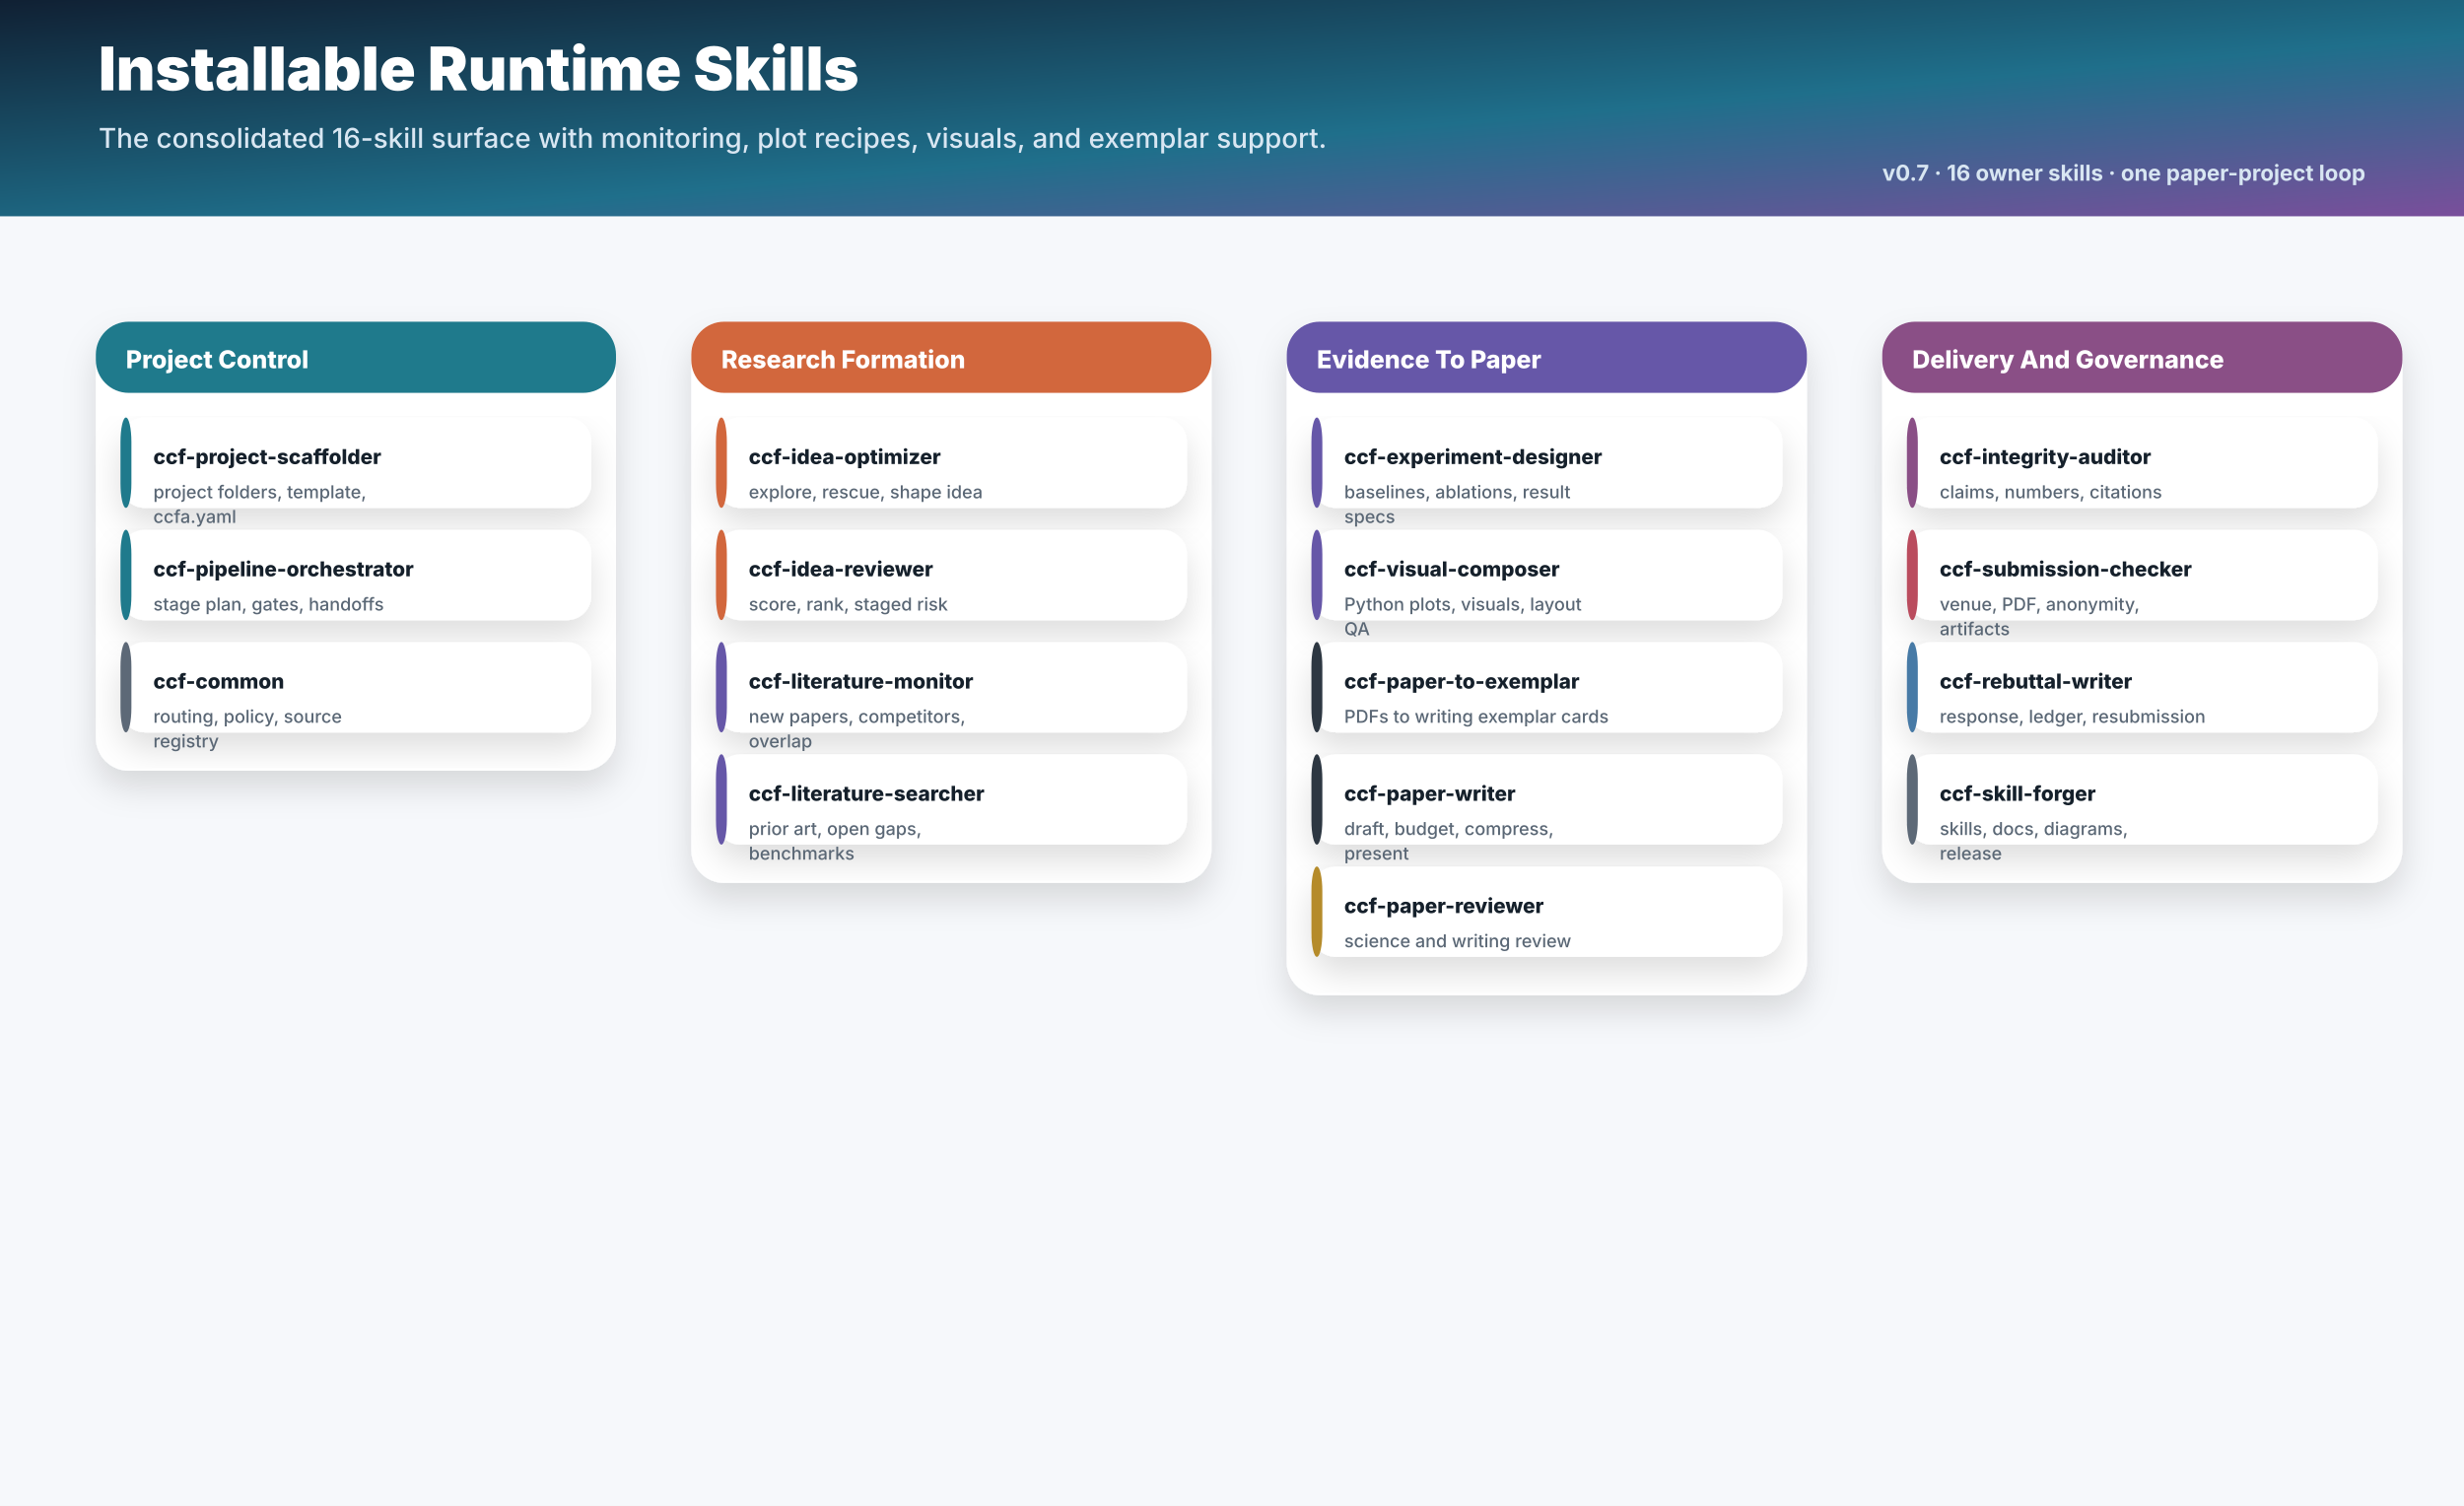
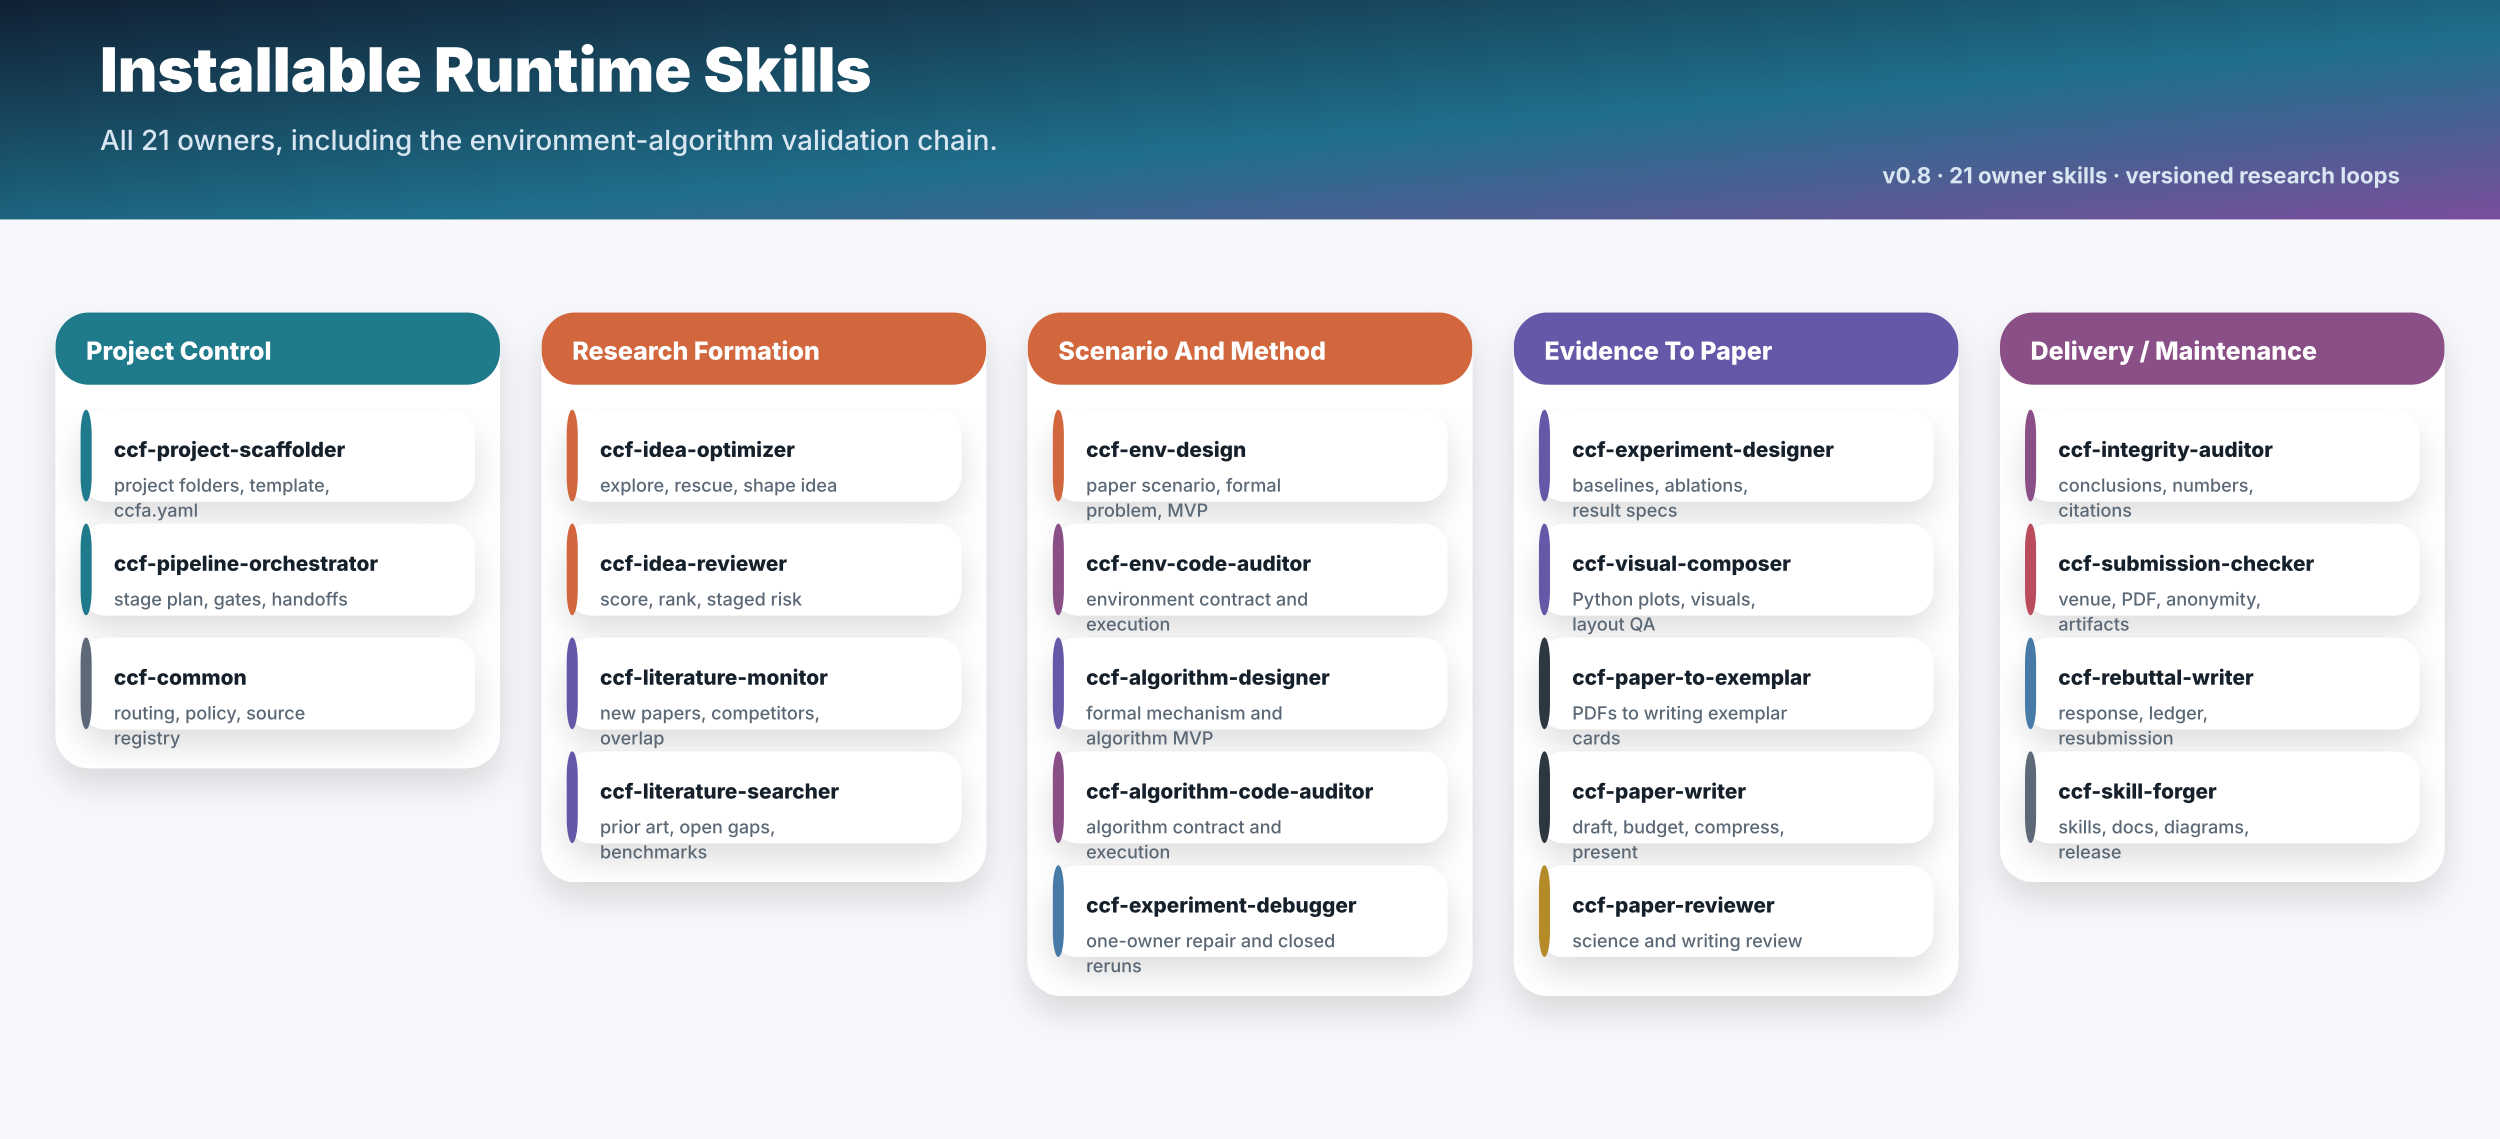
- <svg xmlns="http://www.w3.org/2000/svg" width="1800" height="1100" viewBox="0 0 1800 1100">
+ <svg xmlns="http://www.w3.org/2000/svg" width="1800" height="820" viewBox="0 0 1800 820">
  <defs>
    <linearGradient id="header" x1="0" y1="0" x2="1" y2="1">
      <stop offset="0" stop-color="#102033" />
      <stop offset="0.58" stop-color="#1F6F8B" />
      <stop offset="1" stop-color="#7A4E9B" />
    </linearGradient>
    <filter id="shadow" x="-20%" y="-20%" width="140%" height="160%">
      <feDropShadow dx="0" dy="12" stdDeviation="12" flood-color="#0B1826" flood-opacity="0.13" />
    </filter>
    <marker id="arrow" markerWidth="13" markerHeight="13" refX="11" refY="6.5" orient="auto">
      <path d="M2,2 L11,6.5 L2,11 Z" fill="#7B8794" />
    </marker>
  </defs>
  <style>text{font-family:Inter, Segoe UI, Arial, sans-serif;dominant-baseline:auto} .mono{font-family:Consolas,Menlo,monospace}</style>
-   <rect x="0" y="0" width="1800" height="1100" rx="0" fill="#F6F8FB" stroke="none" stroke-width="2" />
+   <rect x="0" y="0" width="1800" height="820" rx="0" fill="#F6F8FB" stroke="none" stroke-width="2" />
  <rect x="0" y="0" width="1800" height="158" rx="0" fill="url(#header)" stroke="none" stroke-width="2" />
  <text x="72" y="66" font-size="44" font-weight="850" fill="#FFFFFF" text-anchor="start">Installable Runtime Skills</text>
-   <text x="72" y="108" font-size="20" font-weight="500" fill="#D8E6F2" text-anchor="start">The consolidated 16-skill surface with monitoring, plot recipes, visuals, and exemplar support.</text>
-   <text x="1728" y="132" font-size="16" font-weight="650" fill="#D8E6F2" text-anchor="end">v0.7 · 16 owner skills · one paper-project loop</text>
-   <rect x="70" y="235" width="380" height="328" rx="24" fill="#FFFFFF" stroke="none" stroke-width="2" filter="url(#shadow)" />
-   <rect x="70" y="235" width="380" height="52" rx="24" fill="#1F7A8C" stroke="none" stroke-width="2" />
-   <text x="92" y="269" font-size="18" font-weight="820" fill="#FFFFFF" text-anchor="start">Project Control</text>
-   <rect x="88" y="305" width="344" height="66" rx="18" fill="#FFFFFF" stroke="none" stroke-width="2" filter="url(#shadow)" />
-   <rect x="88" y="305" width="8" height="66" rx="18" fill="#1F7A8C" stroke="none" stroke-width="2" />
-   <text x="112" y="339" font-size="15" font-weight="820" fill="#15202B" text-anchor="start">ccf-project-scaffolder</text>
-   <text x="112" y="364" font-size="13" font-weight="520" fill="#5A6775" text-anchor="start">project folders, template,</text>
-   <text x="112" y="382" font-size="13" font-weight="520" fill="#5A6775" text-anchor="start">ccfa.yaml</text>
-   <rect x="88" y="387" width="344" height="66" rx="18" fill="#FFFFFF" stroke="none" stroke-width="2" filter="url(#shadow)" />
-   <rect x="88" y="387" width="8" height="66" rx="18" fill="#1F7A8C" stroke="none" stroke-width="2" />
-   <text x="112" y="421" font-size="15" font-weight="820" fill="#15202B" text-anchor="start">ccf-pipeline-orchestrator</text>
-   <text x="112" y="446" font-size="13" font-weight="520" fill="#5A6775" text-anchor="start">stage plan, gates, handoffs</text>
-   <rect x="88" y="469" width="344" height="66" rx="18" fill="#FFFFFF" stroke="none" stroke-width="2" filter="url(#shadow)" />
-   <rect x="88" y="469" width="8" height="66" rx="18" fill="#5D6977" stroke="none" stroke-width="2" />
-   <text x="112" y="503" font-size="15" font-weight="820" fill="#15202B" text-anchor="start">ccf-common</text>
-   <text x="112" y="528" font-size="13" font-weight="520" fill="#5A6775" text-anchor="start">routing, policy, source</text>
-   <text x="112" y="546" font-size="13" font-weight="520" fill="#5A6775" text-anchor="start">registry</text>
-   <rect x="505" y="235" width="380" height="410" rx="24" fill="#FFFFFF" stroke="none" stroke-width="2" filter="url(#shadow)" />
-   <rect x="505" y="235" width="380" height="52" rx="24" fill="#D2673D" stroke="none" stroke-width="2" />
-   <text x="527" y="269" font-size="18" font-weight="820" fill="#FFFFFF" text-anchor="start">Research Formation</text>
-   <rect x="523" y="305" width="344" height="66" rx="18" fill="#FFFFFF" stroke="none" stroke-width="2" filter="url(#shadow)" />
-   <rect x="523" y="305" width="8" height="66" rx="18" fill="#D2673D" stroke="none" stroke-width="2" />
-   <text x="547" y="339" font-size="15" font-weight="820" fill="#15202B" text-anchor="start">ccf-idea-optimizer</text>
-   <text x="547" y="364" font-size="13" font-weight="520" fill="#5A6775" text-anchor="start">explore, rescue, shape idea</text>
-   <rect x="523" y="387" width="344" height="66" rx="18" fill="#FFFFFF" stroke="none" stroke-width="2" filter="url(#shadow)" />
-   <rect x="523" y="387" width="8" height="66" rx="18" fill="#D2673D" stroke="none" stroke-width="2" />
-   <text x="547" y="421" font-size="15" font-weight="820" fill="#15202B" text-anchor="start">ccf-idea-reviewer</text>
-   <text x="547" y="446" font-size="13" font-weight="520" fill="#5A6775" text-anchor="start">score, rank, staged risk</text>
-   <rect x="523" y="469" width="344" height="66" rx="18" fill="#FFFFFF" stroke="none" stroke-width="2" filter="url(#shadow)" />
-   <rect x="523" y="469" width="8" height="66" rx="18" fill="#6657A8" stroke="none" stroke-width="2" />
-   <text x="547" y="503" font-size="15" font-weight="820" fill="#15202B" text-anchor="start">ccf-literature-monitor</text>
-   <text x="547" y="528" font-size="13" font-weight="520" fill="#5A6775" text-anchor="start">new papers, competitors,</text>
-   <text x="547" y="546" font-size="13" font-weight="520" fill="#5A6775" text-anchor="start">overlap</text>
-   <rect x="523" y="551" width="344" height="66" rx="18" fill="#FFFFFF" stroke="none" stroke-width="2" filter="url(#shadow)" />
-   <rect x="523" y="551" width="8" height="66" rx="18" fill="#6657A8" stroke="none" stroke-width="2" />
-   <text x="547" y="585" font-size="15" font-weight="820" fill="#15202B" text-anchor="start">ccf-literature-searcher</text>
-   <text x="547" y="610" font-size="13" font-weight="520" fill="#5A6775" text-anchor="start">prior art, open gaps,</text>
-   <text x="547" y="628" font-size="13" font-weight="520" fill="#5A6775" text-anchor="start">benchmarks</text>
-   <rect x="940" y="235" width="380" height="492" rx="24" fill="#FFFFFF" stroke="none" stroke-width="2" filter="url(#shadow)" />
-   <rect x="940" y="235" width="380" height="52" rx="24" fill="#6657A8" stroke="none" stroke-width="2" />
-   <text x="962" y="269" font-size="18" font-weight="820" fill="#FFFFFF" text-anchor="start">Evidence To Paper</text>
-   <rect x="958" y="305" width="344" height="66" rx="18" fill="#FFFFFF" stroke="none" stroke-width="2" filter="url(#shadow)" />
-   <rect x="958" y="305" width="8" height="66" rx="18" fill="#6657A8" stroke="none" stroke-width="2" />
-   <text x="982" y="339" font-size="15" font-weight="820" fill="#15202B" text-anchor="start">ccf-experiment-designer</text>
-   <text x="982" y="364" font-size="13" font-weight="520" fill="#5A6775" text-anchor="start">baselines, ablations, result</text>
-   <text x="982" y="382" font-size="13" font-weight="520" fill="#5A6775" text-anchor="start">specs</text>
-   <rect x="958" y="387" width="344" height="66" rx="18" fill="#FFFFFF" stroke="none" stroke-width="2" filter="url(#shadow)" />
-   <rect x="958" y="387" width="8" height="66" rx="18" fill="#6657A8" stroke="none" stroke-width="2" />
-   <text x="982" y="421" font-size="15" font-weight="820" fill="#15202B" text-anchor="start">ccf-visual-composer</text>
-   <text x="982" y="446" font-size="13" font-weight="520" fill="#5A6775" text-anchor="start">Python plots, visuals, layout</text>
-   <text x="982" y="464" font-size="13" font-weight="520" fill="#5A6775" text-anchor="start">QA</text>
-   <rect x="958" y="469" width="344" height="66" rx="18" fill="#FFFFFF" stroke="none" stroke-width="2" filter="url(#shadow)" />
-   <rect x="958" y="469" width="8" height="66" rx="18" fill="#2D3742" stroke="none" stroke-width="2" />
-   <text x="982" y="503" font-size="15" font-weight="820" fill="#15202B" text-anchor="start">ccf-paper-to-exemplar</text>
-   <text x="982" y="528" font-size="13" font-weight="520" fill="#5A6775" text-anchor="start">PDFs to writing exemplar cards</text>
-   <rect x="958" y="551" width="344" height="66" rx="18" fill="#FFFFFF" stroke="none" stroke-width="2" filter="url(#shadow)" />
-   <rect x="958" y="551" width="8" height="66" rx="18" fill="#2D3742" stroke="none" stroke-width="2" />
-   <text x="982" y="585" font-size="15" font-weight="820" fill="#15202B" text-anchor="start">ccf-paper-writer</text>
-   <text x="982" y="610" font-size="13" font-weight="520" fill="#5A6775" text-anchor="start">draft, budget, compress,</text>
-   <text x="982" y="628" font-size="13" font-weight="520" fill="#5A6775" text-anchor="start">present</text>
-   <rect x="958" y="633" width="344" height="66" rx="18" fill="#FFFFFF" stroke="none" stroke-width="2" filter="url(#shadow)" />
-   <rect x="958" y="633" width="8" height="66" rx="18" fill="#B58B2A" stroke="none" stroke-width="2" />
-   <text x="982" y="667" font-size="15" font-weight="820" fill="#15202B" text-anchor="start">ccf-paper-reviewer</text>
-   <text x="982" y="692" font-size="13" font-weight="520" fill="#5A6775" text-anchor="start">science and writing review</text>
-   <rect x="1375" y="235" width="380" height="410" rx="24" fill="#FFFFFF" stroke="none" stroke-width="2" filter="url(#shadow)" />
-   <rect x="1375" y="235" width="380" height="52" rx="24" fill="#8A4F86" stroke="none" stroke-width="2" />
-   <text x="1397" y="269" font-size="18" font-weight="820" fill="#FFFFFF" text-anchor="start">Delivery And Governance</text>
-   <rect x="1393" y="305" width="344" height="66" rx="18" fill="#FFFFFF" stroke="none" stroke-width="2" filter="url(#shadow)" />
-   <rect x="1393" y="305" width="8" height="66" rx="18" fill="#8A4F86" stroke="none" stroke-width="2" />
-   <text x="1417" y="339" font-size="15" font-weight="820" fill="#15202B" text-anchor="start">ccf-integrity-auditor</text>
-   <text x="1417" y="364" font-size="13" font-weight="520" fill="#5A6775" text-anchor="start">claims, numbers, citations</text>
-   <rect x="1393" y="387" width="344" height="66" rx="18" fill="#FFFFFF" stroke="none" stroke-width="2" filter="url(#shadow)" />
-   <rect x="1393" y="387" width="8" height="66" rx="18" fill="#BA4C5E" stroke="none" stroke-width="2" />
-   <text x="1417" y="421" font-size="15" font-weight="820" fill="#15202B" text-anchor="start">ccf-submission-checker</text>
-   <text x="1417" y="446" font-size="13" font-weight="520" fill="#5A6775" text-anchor="start">venue, PDF, anonymity,</text>
-   <text x="1417" y="464" font-size="13" font-weight="520" fill="#5A6775" text-anchor="start">artifacts</text>
-   <rect x="1393" y="469" width="344" height="66" rx="18" fill="#FFFFFF" stroke="none" stroke-width="2" filter="url(#shadow)" />
-   <rect x="1393" y="469" width="8" height="66" rx="18" fill="#477AA6" stroke="none" stroke-width="2" />
-   <text x="1417" y="503" font-size="15" font-weight="820" fill="#15202B" text-anchor="start">ccf-rebuttal-writer</text>
-   <text x="1417" y="528" font-size="13" font-weight="520" fill="#5A6775" text-anchor="start">response, ledger, resubmission</text>
-   <rect x="1393" y="551" width="344" height="66" rx="18" fill="#FFFFFF" stroke="none" stroke-width="2" filter="url(#shadow)" />
-   <rect x="1393" y="551" width="8" height="66" rx="18" fill="#5D6977" stroke="none" stroke-width="2" />
-   <text x="1417" y="585" font-size="15" font-weight="820" fill="#15202B" text-anchor="start">ccf-skill-forger</text>
-   <text x="1417" y="610" font-size="13" font-weight="520" fill="#5A6775" text-anchor="start">skills, docs, diagrams,</text>
-   <text x="1417" y="628" font-size="13" font-weight="520" fill="#5A6775" text-anchor="start">release</text>
+   <text x="72" y="108" font-size="20" font-weight="500" fill="#D8E6F2" text-anchor="start">All 21 owners, including the environment-algorithm validation chain.</text>
+   <text x="1728" y="132" font-size="16" font-weight="650" fill="#D8E6F2" text-anchor="end">v0.8 · 21 owner skills · versioned research loops</text>
+   <rect x="40" y="225" width="320" height="328" rx="24" fill="#FFFFFF" stroke="none" stroke-width="2" filter="url(#shadow)" />
+   <rect x="40" y="225" width="320" height="52" rx="24" fill="#1F7A8C" stroke="none" stroke-width="2" />
+   <text x="62" y="259" font-size="18" font-weight="820" fill="#FFFFFF" text-anchor="start">Project Control</text>
+   <rect x="58" y="295" width="284" height="66" rx="18" fill="#FFFFFF" stroke="none" stroke-width="2" filter="url(#shadow)" />
+   <rect x="58" y="295" width="8" height="66" rx="18" fill="#1F7A8C" stroke="none" stroke-width="2" />
+   <text x="82" y="329" font-size="15" font-weight="820" fill="#15202B" text-anchor="start">ccf-project-scaffolder</text>
+   <text x="82" y="354" font-size="13" font-weight="520" fill="#5A6775" text-anchor="start">project folders, template,</text>
+   <text x="82" y="372" font-size="13" font-weight="520" fill="#5A6775" text-anchor="start">ccfa.yaml</text>
+   <rect x="58" y="377" width="284" height="66" rx="18" fill="#FFFFFF" stroke="none" stroke-width="2" filter="url(#shadow)" />
+   <rect x="58" y="377" width="8" height="66" rx="18" fill="#1F7A8C" stroke="none" stroke-width="2" />
+   <text x="82" y="411" font-size="15" font-weight="820" fill="#15202B" text-anchor="start">ccf-pipeline-orchestrator</text>
+   <text x="82" y="436" font-size="13" font-weight="520" fill="#5A6775" text-anchor="start">stage plan, gates, handoffs</text>
+   <rect x="58" y="459" width="284" height="66" rx="18" fill="#FFFFFF" stroke="none" stroke-width="2" filter="url(#shadow)" />
+   <rect x="58" y="459" width="8" height="66" rx="18" fill="#5D6977" stroke="none" stroke-width="2" />
+   <text x="82" y="493" font-size="15" font-weight="820" fill="#15202B" text-anchor="start">ccf-common</text>
+   <text x="82" y="518" font-size="13" font-weight="520" fill="#5A6775" text-anchor="start">routing, policy, source</text>
+   <text x="82" y="536" font-size="13" font-weight="520" fill="#5A6775" text-anchor="start">registry</text>
+   <rect x="390" y="225" width="320" height="410" rx="24" fill="#FFFFFF" stroke="none" stroke-width="2" filter="url(#shadow)" />
+   <rect x="390" y="225" width="320" height="52" rx="24" fill="#D2673D" stroke="none" stroke-width="2" />
+   <text x="412" y="259" font-size="18" font-weight="820" fill="#FFFFFF" text-anchor="start">Research Formation</text>
+   <rect x="408" y="295" width="284" height="66" rx="18" fill="#FFFFFF" stroke="none" stroke-width="2" filter="url(#shadow)" />
+   <rect x="408" y="295" width="8" height="66" rx="18" fill="#D2673D" stroke="none" stroke-width="2" />
+   <text x="432" y="329" font-size="15" font-weight="820" fill="#15202B" text-anchor="start">ccf-idea-optimizer</text>
+   <text x="432" y="354" font-size="13" font-weight="520" fill="#5A6775" text-anchor="start">explore, rescue, shape idea</text>
+   <rect x="408" y="377" width="284" height="66" rx="18" fill="#FFFFFF" stroke="none" stroke-width="2" filter="url(#shadow)" />
+   <rect x="408" y="377" width="8" height="66" rx="18" fill="#D2673D" stroke="none" stroke-width="2" />
+   <text x="432" y="411" font-size="15" font-weight="820" fill="#15202B" text-anchor="start">ccf-idea-reviewer</text>
+   <text x="432" y="436" font-size="13" font-weight="520" fill="#5A6775" text-anchor="start">score, rank, staged risk</text>
+   <rect x="408" y="459" width="284" height="66" rx="18" fill="#FFFFFF" stroke="none" stroke-width="2" filter="url(#shadow)" />
+   <rect x="408" y="459" width="8" height="66" rx="18" fill="#6657A8" stroke="none" stroke-width="2" />
+   <text x="432" y="493" font-size="15" font-weight="820" fill="#15202B" text-anchor="start">ccf-literature-monitor</text>
+   <text x="432" y="518" font-size="13" font-weight="520" fill="#5A6775" text-anchor="start">new papers, competitors,</text>
+   <text x="432" y="536" font-size="13" font-weight="520" fill="#5A6775" text-anchor="start">overlap</text>
+   <rect x="408" y="541" width="284" height="66" rx="18" fill="#FFFFFF" stroke="none" stroke-width="2" filter="url(#shadow)" />
+   <rect x="408" y="541" width="8" height="66" rx="18" fill="#6657A8" stroke="none" stroke-width="2" />
+   <text x="432" y="575" font-size="15" font-weight="820" fill="#15202B" text-anchor="start">ccf-literature-searcher</text>
+   <text x="432" y="600" font-size="13" font-weight="520" fill="#5A6775" text-anchor="start">prior art, open gaps,</text>
+   <text x="432" y="618" font-size="13" font-weight="520" fill="#5A6775" text-anchor="start">benchmarks</text>
+   <rect x="740" y="225" width="320" height="492" rx="24" fill="#FFFFFF" stroke="none" stroke-width="2" filter="url(#shadow)" />
+   <rect x="740" y="225" width="320" height="52" rx="24" fill="#D2673D" stroke="none" stroke-width="2" />
+   <text x="762" y="259" font-size="18" font-weight="820" fill="#FFFFFF" text-anchor="start">Scenario And Method</text>
+   <rect x="758" y="295" width="284" height="66" rx="18" fill="#FFFFFF" stroke="none" stroke-width="2" filter="url(#shadow)" />
+   <rect x="758" y="295" width="8" height="66" rx="18" fill="#D2673D" stroke="none" stroke-width="2" />
+   <text x="782" y="329" font-size="15" font-weight="820" fill="#15202B" text-anchor="start">ccf-env-design</text>
+   <text x="782" y="354" font-size="13" font-weight="520" fill="#5A6775" text-anchor="start">paper scenario, formal</text>
+   <text x="782" y="372" font-size="13" font-weight="520" fill="#5A6775" text-anchor="start">problem, MVP</text>
+   <rect x="758" y="377" width="284" height="66" rx="18" fill="#FFFFFF" stroke="none" stroke-width="2" filter="url(#shadow)" />
+   <rect x="758" y="377" width="8" height="66" rx="18" fill="#8A4F86" stroke="none" stroke-width="2" />
+   <text x="782" y="411" font-size="15" font-weight="820" fill="#15202B" text-anchor="start">ccf-env-code-auditor</text>
+   <text x="782" y="436" font-size="13" font-weight="520" fill="#5A6775" text-anchor="start">environment contract and</text>
+   <text x="782" y="454" font-size="13" font-weight="520" fill="#5A6775" text-anchor="start">execution</text>
+   <rect x="758" y="459" width="284" height="66" rx="18" fill="#FFFFFF" stroke="none" stroke-width="2" filter="url(#shadow)" />
+   <rect x="758" y="459" width="8" height="66" rx="18" fill="#6657A8" stroke="none" stroke-width="2" />
+   <text x="782" y="493" font-size="15" font-weight="820" fill="#15202B" text-anchor="start">ccf-algorithm-designer</text>
+   <text x="782" y="518" font-size="13" font-weight="520" fill="#5A6775" text-anchor="start">formal mechanism and</text>
+   <text x="782" y="536" font-size="13" font-weight="520" fill="#5A6775" text-anchor="start">algorithm MVP</text>
+   <rect x="758" y="541" width="284" height="66" rx="18" fill="#FFFFFF" stroke="none" stroke-width="2" filter="url(#shadow)" />
+   <rect x="758" y="541" width="8" height="66" rx="18" fill="#8A4F86" stroke="none" stroke-width="2" />
+   <text x="782" y="575" font-size="15" font-weight="820" fill="#15202B" text-anchor="start">ccf-algorithm-code-auditor</text>
+   <text x="782" y="600" font-size="13" font-weight="520" fill="#5A6775" text-anchor="start">algorithm contract and</text>
+   <text x="782" y="618" font-size="13" font-weight="520" fill="#5A6775" text-anchor="start">execution</text>
+   <rect x="758" y="623" width="284" height="66" rx="18" fill="#FFFFFF" stroke="none" stroke-width="2" filter="url(#shadow)" />
+   <rect x="758" y="623" width="8" height="66" rx="18" fill="#477AA6" stroke="none" stroke-width="2" />
+   <text x="782" y="657" font-size="15" font-weight="820" fill="#15202B" text-anchor="start">ccf-experiment-debugger</text>
+   <text x="782" y="682" font-size="13" font-weight="520" fill="#5A6775" text-anchor="start">one-owner repair and closed</text>
+   <text x="782" y="700" font-size="13" font-weight="520" fill="#5A6775" text-anchor="start">reruns</text>
+   <rect x="1090" y="225" width="320" height="492" rx="24" fill="#FFFFFF" stroke="none" stroke-width="2" filter="url(#shadow)" />
+   <rect x="1090" y="225" width="320" height="52" rx="24" fill="#6657A8" stroke="none" stroke-width="2" />
+   <text x="1112" y="259" font-size="18" font-weight="820" fill="#FFFFFF" text-anchor="start">Evidence To Paper</text>
+   <rect x="1108" y="295" width="284" height="66" rx="18" fill="#FFFFFF" stroke="none" stroke-width="2" filter="url(#shadow)" />
+   <rect x="1108" y="295" width="8" height="66" rx="18" fill="#6657A8" stroke="none" stroke-width="2" />
+   <text x="1132" y="329" font-size="15" font-weight="820" fill="#15202B" text-anchor="start">ccf-experiment-designer</text>
+   <text x="1132" y="354" font-size="13" font-weight="520" fill="#5A6775" text-anchor="start">baselines, ablations,</text>
+   <text x="1132" y="372" font-size="13" font-weight="520" fill="#5A6775" text-anchor="start">result specs</text>
+   <rect x="1108" y="377" width="284" height="66" rx="18" fill="#FFFFFF" stroke="none" stroke-width="2" filter="url(#shadow)" />
+   <rect x="1108" y="377" width="8" height="66" rx="18" fill="#6657A8" stroke="none" stroke-width="2" />
+   <text x="1132" y="411" font-size="15" font-weight="820" fill="#15202B" text-anchor="start">ccf-visual-composer</text>
+   <text x="1132" y="436" font-size="13" font-weight="520" fill="#5A6775" text-anchor="start">Python plots, visuals,</text>
+   <text x="1132" y="454" font-size="13" font-weight="520" fill="#5A6775" text-anchor="start">layout QA</text>
+   <rect x="1108" y="459" width="284" height="66" rx="18" fill="#FFFFFF" stroke="none" stroke-width="2" filter="url(#shadow)" />
+   <rect x="1108" y="459" width="8" height="66" rx="18" fill="#2D3742" stroke="none" stroke-width="2" />
+   <text x="1132" y="493" font-size="15" font-weight="820" fill="#15202B" text-anchor="start">ccf-paper-to-exemplar</text>
+   <text x="1132" y="518" font-size="13" font-weight="520" fill="#5A6775" text-anchor="start">PDFs to writing exemplar</text>
+   <text x="1132" y="536" font-size="13" font-weight="520" fill="#5A6775" text-anchor="start">cards</text>
+   <rect x="1108" y="541" width="284" height="66" rx="18" fill="#FFFFFF" stroke="none" stroke-width="2" filter="url(#shadow)" />
+   <rect x="1108" y="541" width="8" height="66" rx="18" fill="#2D3742" stroke="none" stroke-width="2" />
+   <text x="1132" y="575" font-size="15" font-weight="820" fill="#15202B" text-anchor="start">ccf-paper-writer</text>
+   <text x="1132" y="600" font-size="13" font-weight="520" fill="#5A6775" text-anchor="start">draft, budget, compress,</text>
+   <text x="1132" y="618" font-size="13" font-weight="520" fill="#5A6775" text-anchor="start">present</text>
+   <rect x="1108" y="623" width="284" height="66" rx="18" fill="#FFFFFF" stroke="none" stroke-width="2" filter="url(#shadow)" />
+   <rect x="1108" y="623" width="8" height="66" rx="18" fill="#B58B2A" stroke="none" stroke-width="2" />
+   <text x="1132" y="657" font-size="15" font-weight="820" fill="#15202B" text-anchor="start">ccf-paper-reviewer</text>
+   <text x="1132" y="682" font-size="13" font-weight="520" fill="#5A6775" text-anchor="start">science and writing review</text>
+   <rect x="1440" y="225" width="320" height="410" rx="24" fill="#FFFFFF" stroke="none" stroke-width="2" filter="url(#shadow)" />
+   <rect x="1440" y="225" width="320" height="52" rx="24" fill="#8A4F86" stroke="none" stroke-width="2" />
+   <text x="1462" y="259" font-size="18" font-weight="820" fill="#FFFFFF" text-anchor="start">Delivery / Maintenance</text>
+   <rect x="1458" y="295" width="284" height="66" rx="18" fill="#FFFFFF" stroke="none" stroke-width="2" filter="url(#shadow)" />
+   <rect x="1458" y="295" width="8" height="66" rx="18" fill="#8A4F86" stroke="none" stroke-width="2" />
+   <text x="1482" y="329" font-size="15" font-weight="820" fill="#15202B" text-anchor="start">ccf-integrity-auditor</text>
+   <text x="1482" y="354" font-size="13" font-weight="520" fill="#5A6775" text-anchor="start">conclusions, numbers,</text>
+   <text x="1482" y="372" font-size="13" font-weight="520" fill="#5A6775" text-anchor="start">citations</text>
+   <rect x="1458" y="377" width="284" height="66" rx="18" fill="#FFFFFF" stroke="none" stroke-width="2" filter="url(#shadow)" />
+   <rect x="1458" y="377" width="8" height="66" rx="18" fill="#BA4C5E" stroke="none" stroke-width="2" />
+   <text x="1482" y="411" font-size="15" font-weight="820" fill="#15202B" text-anchor="start">ccf-submission-checker</text>
+   <text x="1482" y="436" font-size="13" font-weight="520" fill="#5A6775" text-anchor="start">venue, PDF, anonymity,</text>
+   <text x="1482" y="454" font-size="13" font-weight="520" fill="#5A6775" text-anchor="start">artifacts</text>
+   <rect x="1458" y="459" width="284" height="66" rx="18" fill="#FFFFFF" stroke="none" stroke-width="2" filter="url(#shadow)" />
+   <rect x="1458" y="459" width="8" height="66" rx="18" fill="#477AA6" stroke="none" stroke-width="2" />
+   <text x="1482" y="493" font-size="15" font-weight="820" fill="#15202B" text-anchor="start">ccf-rebuttal-writer</text>
+   <text x="1482" y="518" font-size="13" font-weight="520" fill="#5A6775" text-anchor="start">response, ledger,</text>
+   <text x="1482" y="536" font-size="13" font-weight="520" fill="#5A6775" text-anchor="start">resubmission</text>
+   <rect x="1458" y="541" width="284" height="66" rx="18" fill="#FFFFFF" stroke="none" stroke-width="2" filter="url(#shadow)" />
+   <rect x="1458" y="541" width="8" height="66" rx="18" fill="#5D6977" stroke="none" stroke-width="2" />
+   <text x="1482" y="575" font-size="15" font-weight="820" fill="#15202B" text-anchor="start">ccf-skill-forger</text>
+   <text x="1482" y="600" font-size="13" font-weight="520" fill="#5A6775" text-anchor="start">skills, docs, diagrams,</text>
+   <text x="1482" y="618" font-size="13" font-weight="520" fill="#5A6775" text-anchor="start">release</text>
</svg>
